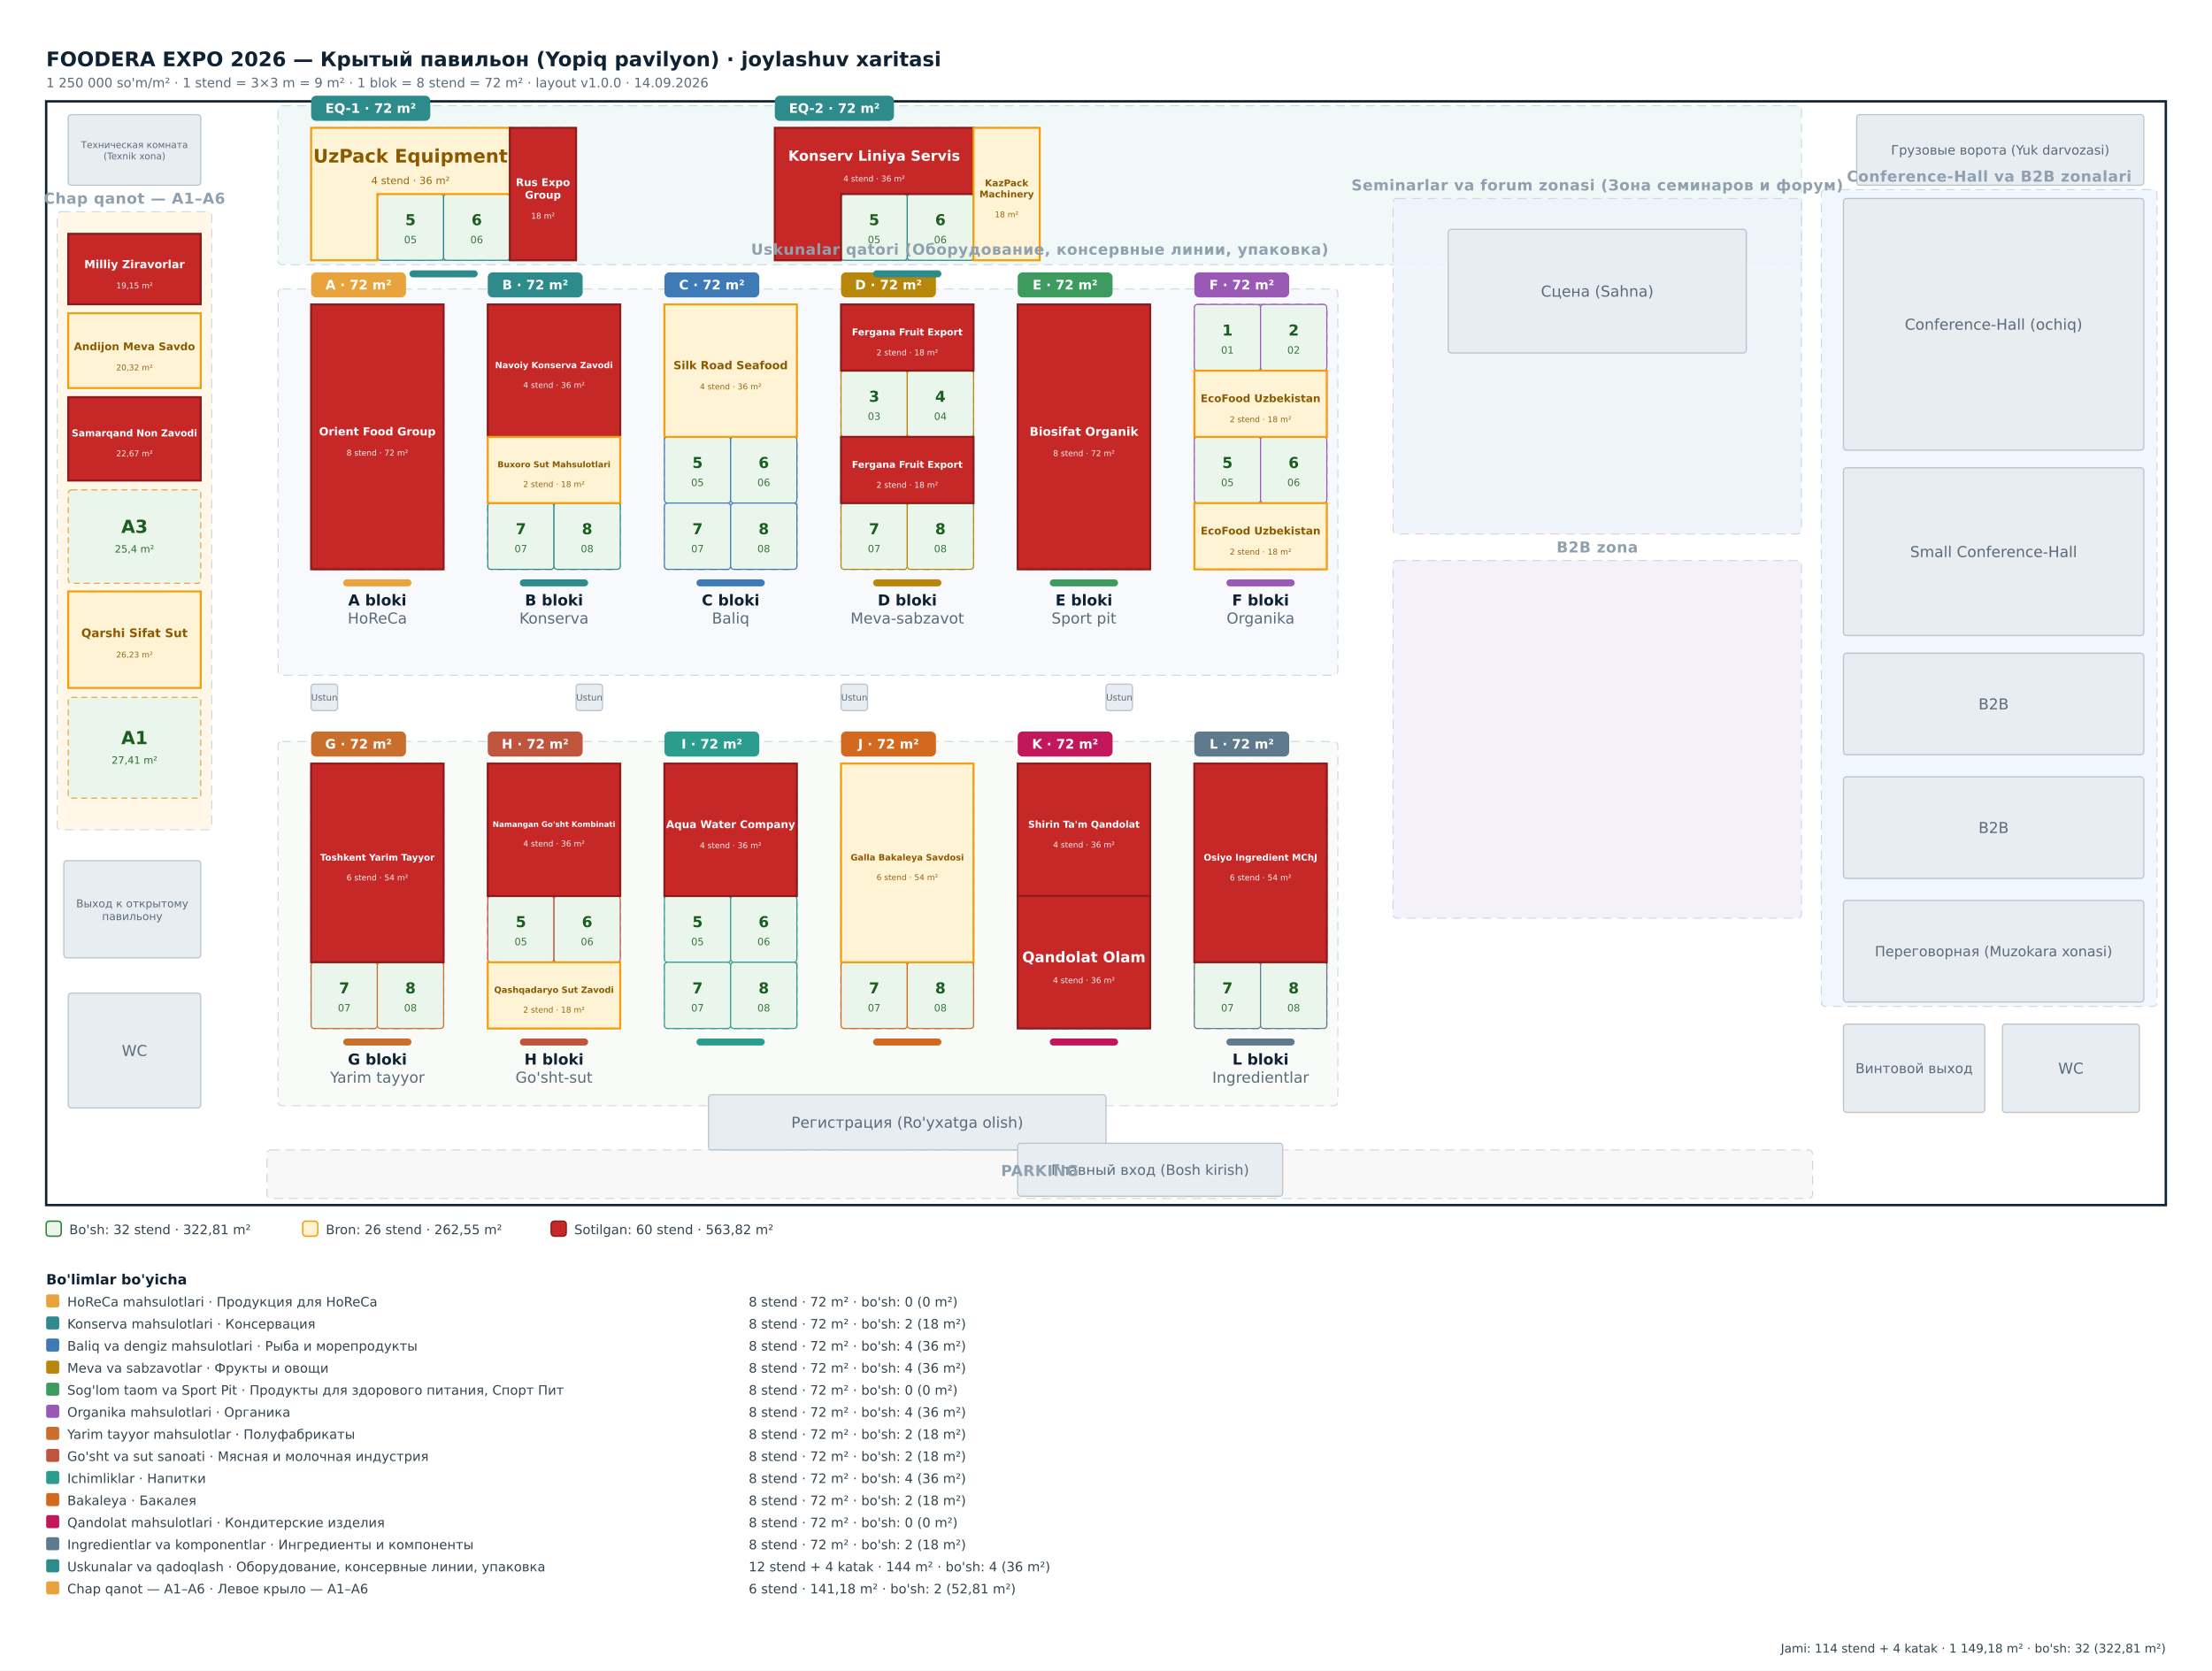
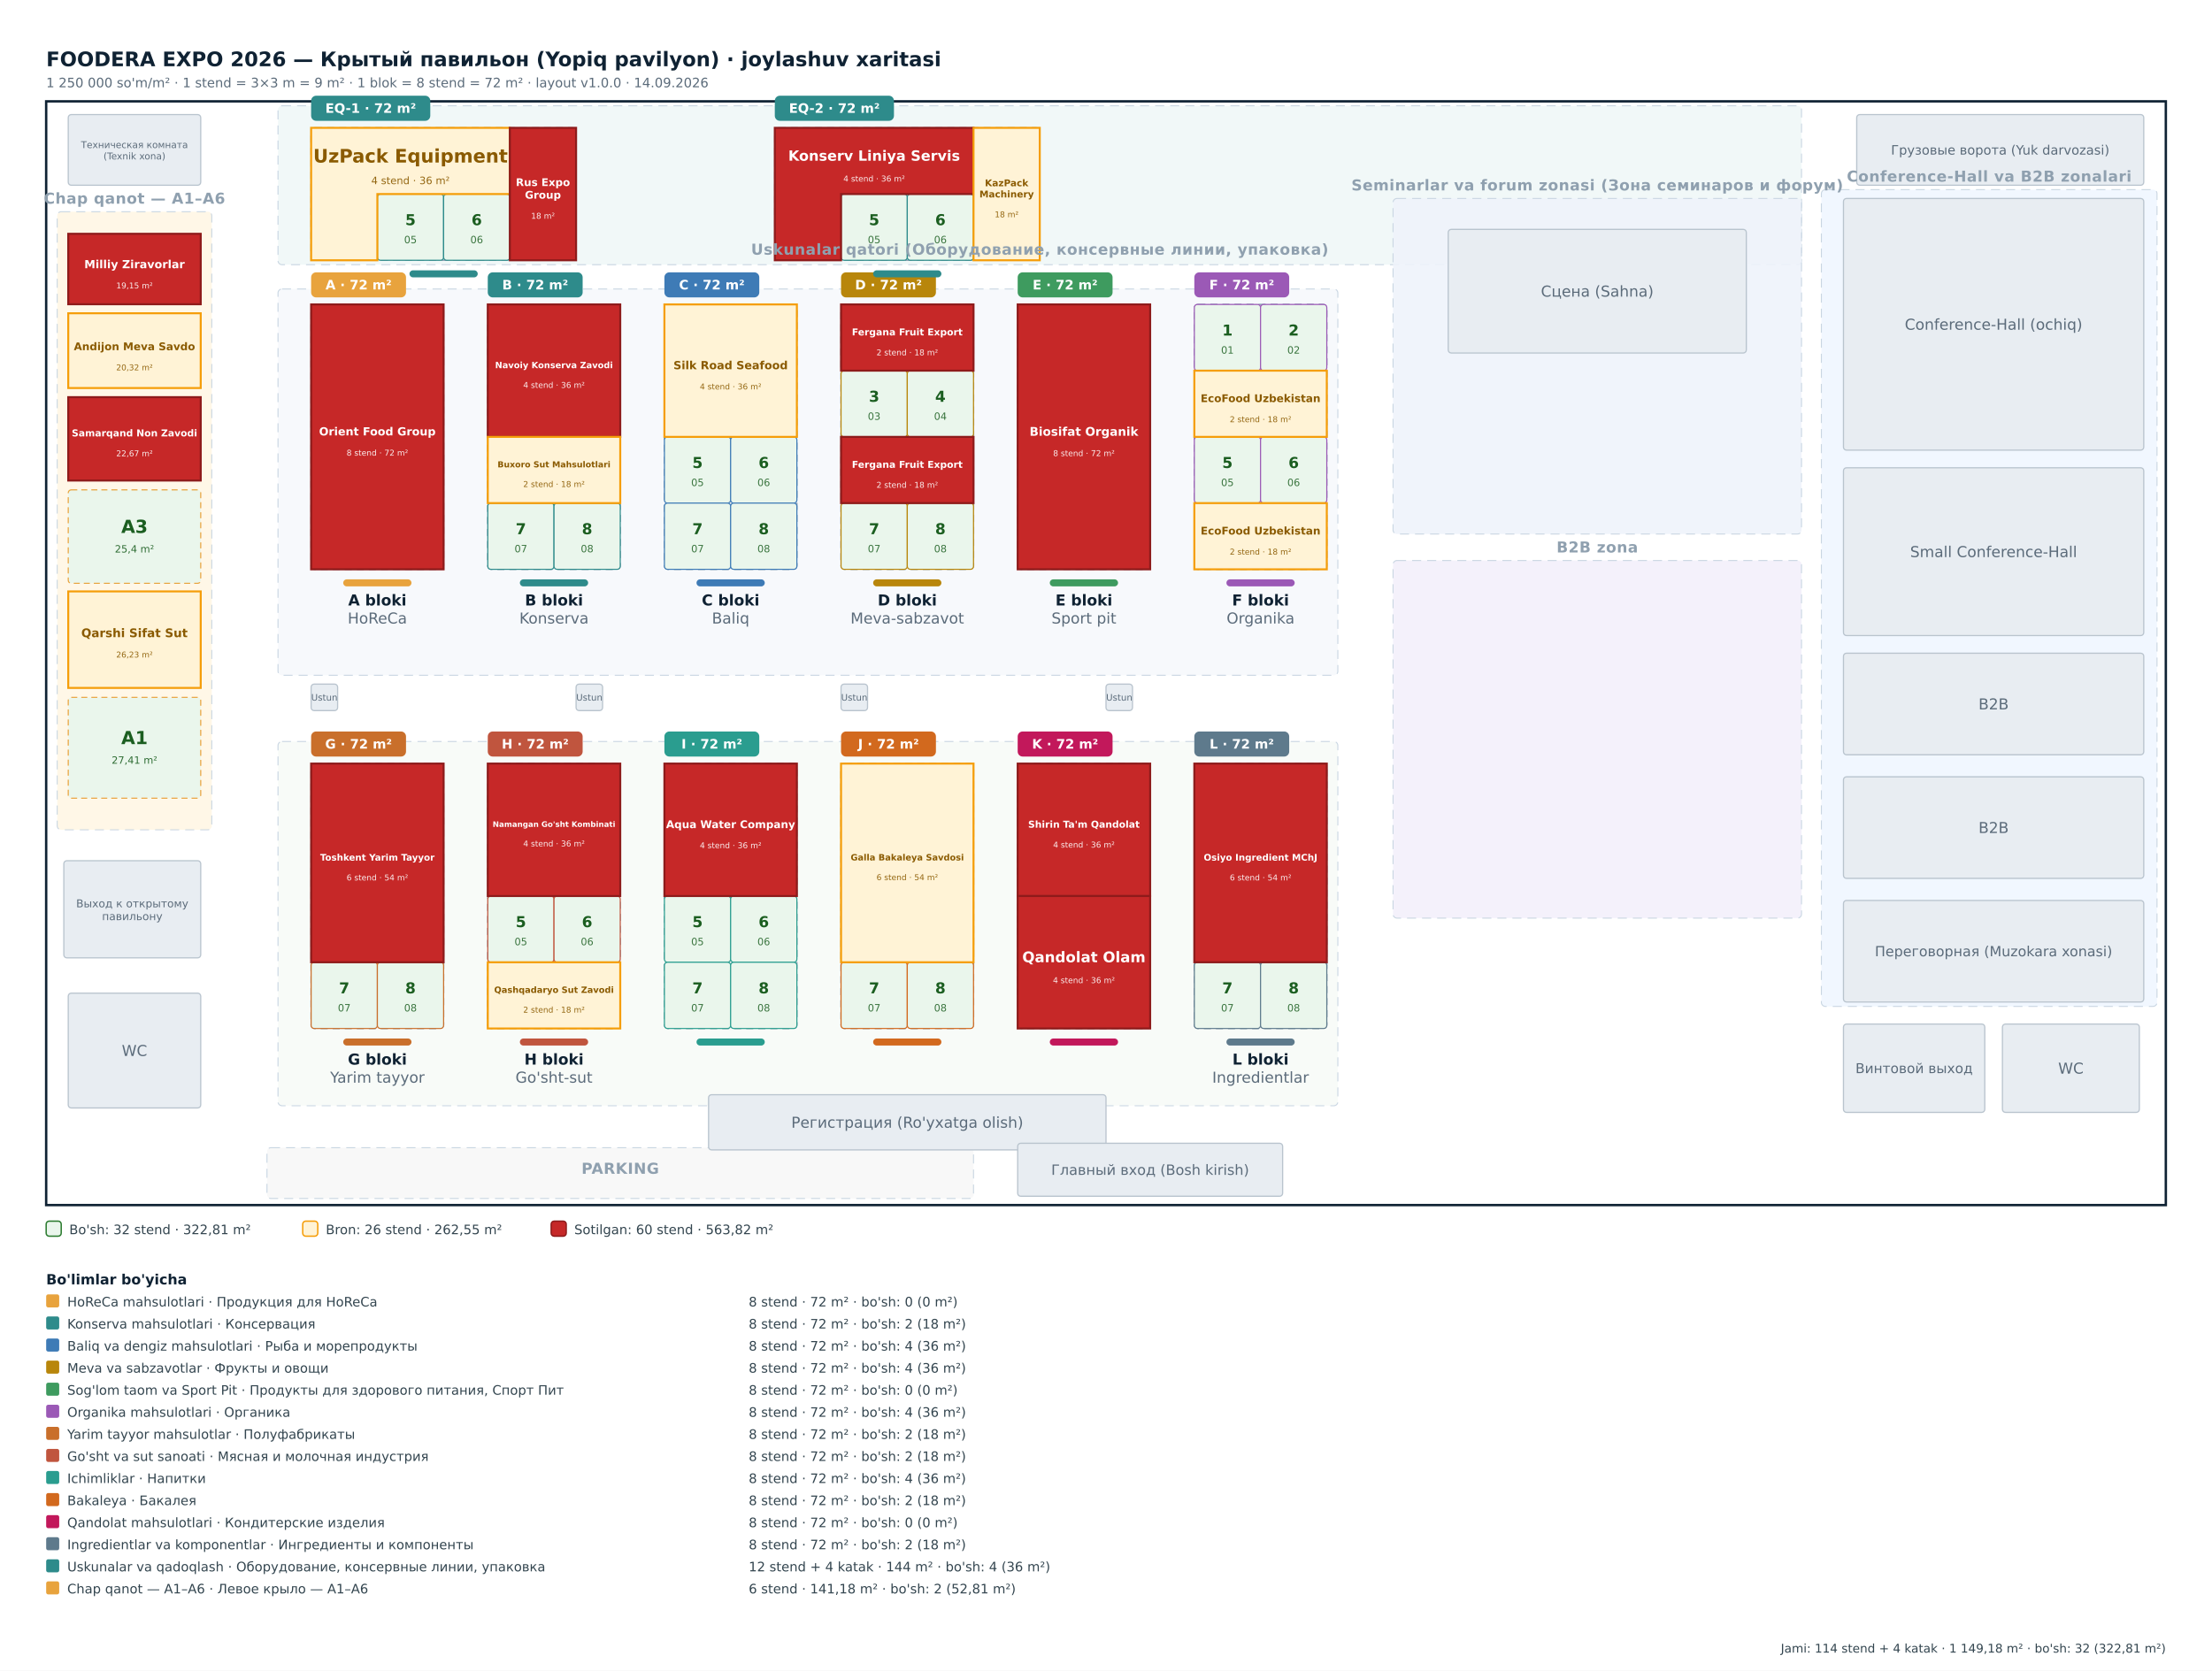
<svg xmlns="http://www.w3.org/2000/svg" width="2204" height="1665" viewBox="0 0 2204 1665" font-family="DejaVu Sans, Helvetica, Arial, sans-serif">
  <rect width="2204" height="1665" fill="#ffffff" />
  <text x="46" y="66" font-size="20" font-weight="bold" fill="#0f2233">FOODERA EXPO 2026 — Крытый павильон (Yopiq pavilyon) · joylashuv xaritasi</text>
  <text x="46" y="87" font-size="13" fill="#5b6b7a">1 250 000 so'm/m² · 1 stend = 3×3 m = 9 m² · 1 blok = 8 stend = 72 m² · layout v1.0.0 · 14.09.2026</text>
  <rect x="277.00" y="105.40" width="1518.00" height="158.40" rx="4" fill="#f0f7f7" fill-opacity="0.9" stroke="#c9d6e2" stroke-width="1" stroke-dasharray="9 6" />
  <rect x="277.00" y="288.00" width="1056.00" height="385.00" rx="4" fill="#f6f9fc" fill-opacity="0.9" stroke="#c9d6e2" stroke-width="1" stroke-dasharray="9 6" />
  <rect x="57.00" y="211.00" width="154.00" height="616.00" rx="4" fill="#fff6e5" fill-opacity="0.9" stroke="#c9d6e2" stroke-width="1" stroke-dasharray="9 6" />
  <rect x="277.00" y="739.00" width="1056.00" height="363.00" rx="4" fill="#f7fbf7" fill-opacity="0.9" stroke="#c9d6e2" stroke-width="1" stroke-dasharray="9 6" />
  <rect x="1388.00" y="197.80" width="407.00" height="334.40" rx="4" fill="#eef3fb" fill-opacity="0.9" stroke="#c9d6e2" stroke-width="1" stroke-dasharray="9 6" />
  <rect x="1388.00" y="558.60" width="407.00" height="356.40" rx="4" fill="#f3f0fb" fill-opacity="0.9" stroke="#c9d6e2" stroke-width="1" stroke-dasharray="9 6" />
  <rect x="1814.80" y="189.00" width="334.40" height="814.00" rx="4" fill="#f0f6ff" fill-opacity="0.9" stroke="#c9d6e2" stroke-width="1" stroke-dasharray="9 6" />
-   <rect x="266.00" y="1146.00" width="1540.00" height="48.40" rx="4" fill="#f7f7f7" fill-opacity="0.9" stroke="#c9d6e2" stroke-width="1" stroke-dasharray="9 6" />
+   <rect x="266.00" y="1143.80" width="704.00" height="50.60" rx="4" fill="#f7f7f7" fill-opacity="0.9" stroke="#c9d6e2" stroke-width="1" stroke-dasharray="9 6" />
  <polygon points="46.00,101.00 2158.00,101.00 2158.00,1201.00 46.00,1201.00" fill="none" stroke="#0f2233" stroke-width="2.4" />
  <rect x="68.00" y="114.20" width="132.00" height="70.40" rx="3" fill="#e8edf2" stroke="#b9c4ce" stroke-width="1.2" />
  <text x="134.00" y="147.56" font-size="9.31" fill="#5b6b7a" text-anchor="middle">Техническая комната</text>
  <text x="134.00" y="158.87" font-size="9.31" fill="#5b6b7a" text-anchor="middle">(Texnik xona)</text>
  <rect x="1850.00" y="114.20" width="286.00" height="70.40" rx="3" fill="#e8edf2" stroke="#b9c4ce" stroke-width="1.2" />
  <text x="1993.00" y="154.05" font-size="12.91" fill="#5b6b7a" text-anchor="middle">Грузовые ворота (Yuk darvozasi)</text>
  <rect x="1443.00" y="228.60" width="297.00" height="123.20" rx="3" fill="#e8edf2" stroke="#b9c4ce" stroke-width="1.2" />
  <text x="1591.50" y="295.60" font-size="15.00" fill="#5b6b7a" text-anchor="middle">Сцена (Sahna)</text>
  <rect x="1836.80" y="197.80" width="299.20" height="250.80" rx="3" fill="#e8edf2" stroke="#b9c4ce" stroke-width="1.2" />
  <text x="1986.40" y="328.60" font-size="15.00" fill="#5b6b7a" text-anchor="middle">Conference-Hall (ochiq)</text>
  <rect x="1836.80" y="466.20" width="299.20" height="167.20" rx="3" fill="#e8edf2" stroke="#b9c4ce" stroke-width="1.2" />
  <text x="1986.40" y="555.20" font-size="15.00" fill="#5b6b7a" text-anchor="middle">Small Conference-Hall</text>
  <rect x="1836.80" y="651.00" width="299.20" height="101.20" rx="3" fill="#e8edf2" stroke="#b9c4ce" stroke-width="1.2" />
  <text x="1986.40" y="707.00" font-size="15.00" fill="#5b6b7a" text-anchor="middle">B2B</text>
  <rect x="1836.80" y="774.20" width="299.20" height="101.20" rx="3" fill="#e8edf2" stroke="#b9c4ce" stroke-width="1.2" />
  <text x="1986.40" y="830.20" font-size="15.00" fill="#5b6b7a" text-anchor="middle">B2B</text>
  <rect x="1836.80" y="897.40" width="299.20" height="101.20" rx="3" fill="#e8edf2" stroke="#b9c4ce" stroke-width="1.2" />
  <text x="1986.40" y="953.03" font-size="13.98" fill="#5b6b7a" text-anchor="middle">Переговорная (Muzokara xonasi)</text>
  <rect x="1836.80" y="1020.60" width="140.80" height="88.00" rx="3" fill="#e8edf2" stroke="#b9c4ce" stroke-width="1.2" />
  <text x="1907.20" y="1069.48" font-size="13.55" fill="#5b6b7a" text-anchor="middle">Винтовой выход</text>
  <rect x="63.60" y="857.80" width="136.40" height="96.80" rx="3" fill="#e8edf2" stroke="#b9c4ce" stroke-width="1.2" />
  <text x="131.80" y="904.23" font-size="10.78" fill="#5b6b7a" text-anchor="middle">Выход к открытому</text>
  <text x="131.80" y="917.01" font-size="10.78" fill="#5b6b7a" text-anchor="middle">павильону</text>
  <rect x="706.00" y="1091.00" width="396.00" height="55.00" rx="3" fill="#e8edf2" stroke="#b9c4ce" stroke-width="1.2" />
  <text x="904.00" y="1123.90" font-size="15.00" fill="#5b6b7a" text-anchor="middle">Регистрация (Ro'yxatga olish)</text>
  <rect x="1014.00" y="1139.40" width="264.00" height="52.80" rx="3" fill="#e8edf2" stroke="#b9c4ce" stroke-width="1.2" />
  <text x="1146.00" y="1170.90" font-size="14.17" fill="#5b6b7a" text-anchor="middle">Главный вход (Bosh kirish)</text>
  <rect x="68.00" y="989.80" width="132.00" height="114.40" rx="3" fill="#e8edf2" stroke="#b9c4ce" stroke-width="1.2" />
  <text x="134.00" y="1052.40" font-size="15.00" fill="#5b6b7a" text-anchor="middle">WC</text>
  <rect x="1995.20" y="1020.60" width="136.40" height="88.00" rx="3" fill="#e8edf2" stroke="#b9c4ce" stroke-width="1.2" />
  <text x="2063.40" y="1070.00" font-size="15.00" fill="#5b6b7a" text-anchor="middle">WC</text>
  <rect x="310.00" y="681.80" width="26.40" height="26.40" rx="3" fill="#e8edf2" stroke="#b9c4ce" stroke-width="1.2" />
  <text x="323.20" y="698.24" font-size="9.00" fill="#5b6b7a" text-anchor="middle">Ustun</text>
  <rect x="574.00" y="681.80" width="26.40" height="26.40" rx="3" fill="#e8edf2" stroke="#b9c4ce" stroke-width="1.2" />
  <text x="587.20" y="698.24" font-size="9.00" fill="#5b6b7a" text-anchor="middle">Ustun</text>
  <rect x="838.00" y="681.80" width="26.40" height="26.40" rx="3" fill="#e8edf2" stroke="#b9c4ce" stroke-width="1.2" />
  <text x="851.20" y="698.24" font-size="9.00" fill="#5b6b7a" text-anchor="middle">Ustun</text>
  <rect x="1102.00" y="681.80" width="26.40" height="26.40" rx="3" fill="#e8edf2" stroke="#b9c4ce" stroke-width="1.2" />
  <text x="1115.20" y="698.24" font-size="9.00" fill="#5b6b7a" text-anchor="middle">Ustun</text>
  <rect x="310.00" y="303.40" width="132.00" height="264.00" fill="none" stroke="#90a4b5" stroke-width="1.4" stroke-dasharray="7 5" rx="4" />
  <rect x="310.00" y="271.40" width="94.54" height="25" rx="5" fill="#E8A33D" />
  <text x="357.27" y="288.45" font-size="13" font-weight="bold" fill="#ffffff" text-anchor="middle">A · 72 m²</text>
  <rect x="342.00" y="577.40" width="68" height="7" rx="3.5" fill="#E8A33D" />
  <text x="376.00" y="603.40" font-size="15.00" font-weight="bold" fill="#0f2233" text-anchor="middle">A bloki</text>
  <text x="376.00" y="621.40" font-size="15.00" fill="#5b6b7a" text-anchor="middle">HoReCa</text>
  <rect x="486.00" y="303.40" width="132.00" height="264.00" fill="none" stroke="#90a4b5" stroke-width="1.4" stroke-dasharray="7 5" rx="4" />
  <rect x="486.00" y="271.40" width="94.54" height="25" rx="5" fill="#2E8B8B" />
  <text x="533.27" y="288.45" font-size="13" font-weight="bold" fill="#ffffff" text-anchor="middle">B · 72 m²</text>
  <rect x="486.00" y="501.40" width="66.00" height="66.00" rx="3" fill="#eaf6ec" stroke="#2E8B8B" stroke-width="1.1" />
  <text x="519.00" y="532.40" font-size="15.00" font-weight="bold" fill="#1b5e20" text-anchor="middle">7</text>
  <text x="519.00" y="550.40" font-size="10" fill="#1b5e20" text-anchor="middle" opacity="0.85">07</text>
  <rect x="552.00" y="501.40" width="66.00" height="66.00" rx="3" fill="#eaf6ec" stroke="#2E8B8B" stroke-width="1.1" />
  <text x="585.00" y="532.40" font-size="15.00" font-weight="bold" fill="#1b5e20" text-anchor="middle">8</text>
  <text x="585.00" y="550.40" font-size="10" fill="#1b5e20" text-anchor="middle" opacity="0.85">08</text>
  <rect x="518.00" y="577.40" width="68" height="7" rx="3.5" fill="#2E8B8B" />
  <text x="552.00" y="603.40" font-size="15.00" font-weight="bold" fill="#0f2233" text-anchor="middle">B bloki</text>
  <text x="552.00" y="621.40" font-size="15.00" fill="#5b6b7a" text-anchor="middle">Konserva</text>
  <rect x="662.00" y="303.40" width="132.00" height="264.00" fill="none" stroke="#90a4b5" stroke-width="1.4" stroke-dasharray="7 5" rx="4" />
  <rect x="662.00" y="271.40" width="94.54" height="25" rx="5" fill="#3E7BB6" />
  <text x="709.27" y="288.45" font-size="13" font-weight="bold" fill="#ffffff" text-anchor="middle">C · 72 m²</text>
  <rect x="662.00" y="435.40" width="66.00" height="66.00" rx="3" fill="#eaf6ec" stroke="#3E7BB6" stroke-width="1.1" />
  <text x="695.00" y="466.40" font-size="15.00" font-weight="bold" fill="#1b5e20" text-anchor="middle">5</text>
  <text x="695.00" y="484.40" font-size="10" fill="#1b5e20" text-anchor="middle" opacity="0.85">05</text>
  <rect x="728.00" y="435.40" width="66.00" height="66.00" rx="3" fill="#eaf6ec" stroke="#3E7BB6" stroke-width="1.1" />
  <text x="761.00" y="466.40" font-size="15.00" font-weight="bold" fill="#1b5e20" text-anchor="middle">6</text>
  <text x="761.00" y="484.40" font-size="10" fill="#1b5e20" text-anchor="middle" opacity="0.85">06</text>
  <rect x="662.00" y="501.40" width="66.00" height="66.00" rx="3" fill="#eaf6ec" stroke="#3E7BB6" stroke-width="1.1" />
  <text x="695.00" y="532.40" font-size="15.00" font-weight="bold" fill="#1b5e20" text-anchor="middle">7</text>
  <text x="695.00" y="550.40" font-size="10" fill="#1b5e20" text-anchor="middle" opacity="0.85">07</text>
  <rect x="728.00" y="501.40" width="66.00" height="66.00" rx="3" fill="#eaf6ec" stroke="#3E7BB6" stroke-width="1.1" />
  <text x="761.00" y="532.40" font-size="15.00" font-weight="bold" fill="#1b5e20" text-anchor="middle">8</text>
  <text x="761.00" y="550.40" font-size="10" fill="#1b5e20" text-anchor="middle" opacity="0.85">08</text>
  <rect x="694.00" y="577.40" width="68" height="7" rx="3.5" fill="#3E7BB6" />
  <text x="728.00" y="603.40" font-size="15.00" font-weight="bold" fill="#0f2233" text-anchor="middle">C bloki</text>
  <text x="728.00" y="621.40" font-size="15.00" fill="#5b6b7a" text-anchor="middle">Baliq</text>
  <rect x="838.00" y="303.40" width="132.00" height="264.00" fill="none" stroke="#90a4b5" stroke-width="1.4" stroke-dasharray="7 5" rx="4" />
  <rect x="838.00" y="271.40" width="94.54" height="25" rx="5" fill="#B8860B" />
  <text x="885.27" y="288.45" font-size="13" font-weight="bold" fill="#ffffff" text-anchor="middle">D · 72 m²</text>
  <rect x="838.00" y="369.40" width="66.00" height="66.00" rx="3" fill="#eaf6ec" stroke="#B8860B" stroke-width="1.1" />
  <text x="871.00" y="400.40" font-size="15.00" font-weight="bold" fill="#1b5e20" text-anchor="middle">3</text>
  <text x="871.00" y="418.40" font-size="10" fill="#1b5e20" text-anchor="middle" opacity="0.85">03</text>
  <rect x="904.00" y="369.40" width="66.00" height="66.00" rx="3" fill="#eaf6ec" stroke="#B8860B" stroke-width="1.1" />
  <text x="937.00" y="400.40" font-size="15.00" font-weight="bold" fill="#1b5e20" text-anchor="middle">4</text>
  <text x="937.00" y="418.40" font-size="10" fill="#1b5e20" text-anchor="middle" opacity="0.85">04</text>
  <rect x="838.00" y="501.40" width="66.00" height="66.00" rx="3" fill="#eaf6ec" stroke="#B8860B" stroke-width="1.1" />
  <text x="871.00" y="532.40" font-size="15.00" font-weight="bold" fill="#1b5e20" text-anchor="middle">7</text>
  <text x="871.00" y="550.40" font-size="10" fill="#1b5e20" text-anchor="middle" opacity="0.85">07</text>
  <rect x="904.00" y="501.40" width="66.00" height="66.00" rx="3" fill="#eaf6ec" stroke="#B8860B" stroke-width="1.1" />
  <text x="937.00" y="532.40" font-size="15.00" font-weight="bold" fill="#1b5e20" text-anchor="middle">8</text>
  <text x="937.00" y="550.40" font-size="10" fill="#1b5e20" text-anchor="middle" opacity="0.85">08</text>
  <rect x="870.00" y="577.40" width="68" height="7" rx="3.5" fill="#B8860B" />
  <text x="904.00" y="603.40" font-size="15.00" font-weight="bold" fill="#0f2233" text-anchor="middle">D bloki</text>
  <text x="904.00" y="621.40" font-size="15.00" fill="#5b6b7a" text-anchor="middle">Meva-sabzavot</text>
  <rect x="1014.00" y="303.40" width="132.00" height="264.00" fill="none" stroke="#90a4b5" stroke-width="1.4" stroke-dasharray="7 5" rx="4" />
  <rect x="1014.00" y="271.40" width="94.54" height="25" rx="5" fill="#3E9B5F" />
  <text x="1061.27" y="288.45" font-size="13" font-weight="bold" fill="#ffffff" text-anchor="middle">E · 72 m²</text>
  <rect x="1046.00" y="577.40" width="68" height="7" rx="3.5" fill="#3E9B5F" />
  <text x="1080.00" y="603.40" font-size="15.00" font-weight="bold" fill="#0f2233" text-anchor="middle">E bloki</text>
  <text x="1080.00" y="621.40" font-size="15.00" fill="#5b6b7a" text-anchor="middle">Sport pit</text>
  <rect x="1190.00" y="303.40" width="132.00" height="264.00" fill="none" stroke="#90a4b5" stroke-width="1.4" stroke-dasharray="7 5" rx="4" />
  <rect x="1190.00" y="271.40" width="94.54" height="25" rx="5" fill="#9B59B6" />
  <text x="1237.27" y="288.45" font-size="13" font-weight="bold" fill="#ffffff" text-anchor="middle">F · 72 m²</text>
  <rect x="1190.00" y="303.40" width="66.00" height="66.00" rx="3" fill="#eaf6ec" stroke="#9B59B6" stroke-width="1.1" />
  <text x="1223.00" y="334.40" font-size="15.00" font-weight="bold" fill="#1b5e20" text-anchor="middle">1</text>
  <text x="1223.00" y="352.40" font-size="10" fill="#1b5e20" text-anchor="middle" opacity="0.85">01</text>
  <rect x="1256.00" y="303.40" width="66.00" height="66.00" rx="3" fill="#eaf6ec" stroke="#9B59B6" stroke-width="1.1" />
  <text x="1289.00" y="334.40" font-size="15.00" font-weight="bold" fill="#1b5e20" text-anchor="middle">2</text>
  <text x="1289.00" y="352.40" font-size="10" fill="#1b5e20" text-anchor="middle" opacity="0.85">02</text>
  <rect x="1190.00" y="435.40" width="66.00" height="66.00" rx="3" fill="#eaf6ec" stroke="#9B59B6" stroke-width="1.1" />
  <text x="1223.00" y="466.40" font-size="15.00" font-weight="bold" fill="#1b5e20" text-anchor="middle">5</text>
  <text x="1223.00" y="484.40" font-size="10" fill="#1b5e20" text-anchor="middle" opacity="0.85">05</text>
  <rect x="1256.00" y="435.40" width="66.00" height="66.00" rx="3" fill="#eaf6ec" stroke="#9B59B6" stroke-width="1.1" />
  <text x="1289.00" y="466.40" font-size="15.00" font-weight="bold" fill="#1b5e20" text-anchor="middle">6</text>
  <text x="1289.00" y="484.40" font-size="10" fill="#1b5e20" text-anchor="middle" opacity="0.85">06</text>
  <rect x="1222.00" y="577.40" width="68" height="7" rx="3.5" fill="#9B59B6" />
  <text x="1256.00" y="603.40" font-size="15.00" font-weight="bold" fill="#0f2233" text-anchor="middle">F bloki</text>
  <text x="1256.00" y="621.40" font-size="15.00" fill="#5b6b7a" text-anchor="middle">Organika</text>
  <rect x="310.00" y="761.00" width="132.00" height="264.00" fill="none" stroke="#90a4b5" stroke-width="1.4" stroke-dasharray="7 5" rx="4" />
  <rect x="310.00" y="729.00" width="94.54" height="25" rx="5" fill="#C96F2B" />
  <text x="357.27" y="746.05" font-size="13" font-weight="bold" fill="#ffffff" text-anchor="middle">G · 72 m²</text>
  <rect x="310.00" y="959.00" width="66.00" height="66.00" rx="3" fill="#eaf6ec" stroke="#C96F2B" stroke-width="1.1" />
  <text x="343.00" y="990.00" font-size="15.00" font-weight="bold" fill="#1b5e20" text-anchor="middle">7</text>
  <text x="343.00" y="1008.00" font-size="10" fill="#1b5e20" text-anchor="middle" opacity="0.85">07</text>
  <rect x="376.00" y="959.00" width="66.00" height="66.00" rx="3" fill="#eaf6ec" stroke="#C96F2B" stroke-width="1.1" />
  <text x="409.00" y="990.00" font-size="15.00" font-weight="bold" fill="#1b5e20" text-anchor="middle">8</text>
  <text x="409.00" y="1008.00" font-size="10" fill="#1b5e20" text-anchor="middle" opacity="0.85">08</text>
  <rect x="342.00" y="1035.00" width="68" height="7" rx="3.5" fill="#C96F2B" />
  <text x="376.00" y="1061.00" font-size="15.00" font-weight="bold" fill="#0f2233" text-anchor="middle">G bloki</text>
  <text x="376.00" y="1079.00" font-size="15.00" fill="#5b6b7a" text-anchor="middle">Yarim tayyor</text>
  <rect x="486.00" y="761.00" width="132.00" height="264.00" fill="none" stroke="#90a4b5" stroke-width="1.4" stroke-dasharray="7 5" rx="4" />
  <rect x="486.00" y="729.00" width="94.54" height="25" rx="5" fill="#C0553E" />
  <text x="533.27" y="746.05" font-size="13" font-weight="bold" fill="#ffffff" text-anchor="middle">H · 72 m²</text>
  <rect x="486.00" y="893.00" width="66.00" height="66.00" rx="3" fill="#eaf6ec" stroke="#C0553E" stroke-width="1.1" />
  <text x="519.00" y="924.00" font-size="15.00" font-weight="bold" fill="#1b5e20" text-anchor="middle">5</text>
  <text x="519.00" y="942.00" font-size="10" fill="#1b5e20" text-anchor="middle" opacity="0.85">05</text>
  <rect x="552.00" y="893.00" width="66.00" height="66.00" rx="3" fill="#eaf6ec" stroke="#C0553E" stroke-width="1.1" />
  <text x="585.00" y="924.00" font-size="15.00" font-weight="bold" fill="#1b5e20" text-anchor="middle">6</text>
  <text x="585.00" y="942.00" font-size="10" fill="#1b5e20" text-anchor="middle" opacity="0.85">06</text>
  <rect x="518.00" y="1035.00" width="68" height="7" rx="3.5" fill="#C0553E" />
  <text x="552.00" y="1061.00" font-size="15.00" font-weight="bold" fill="#0f2233" text-anchor="middle">H bloki</text>
  <text x="552.00" y="1079.00" font-size="15.00" fill="#5b6b7a" text-anchor="middle">Go'sht-sut</text>
  <rect x="662.00" y="761.00" width="132.00" height="264.00" fill="none" stroke="#90a4b5" stroke-width="1.4" stroke-dasharray="7 5" rx="4" />
  <rect x="662.00" y="729.00" width="94.54" height="25" rx="5" fill="#2A9D8F" />
  <text x="709.27" y="746.05" font-size="13" font-weight="bold" fill="#ffffff" text-anchor="middle">I · 72 m²</text>
  <rect x="662.00" y="893.00" width="66.00" height="66.00" rx="3" fill="#eaf6ec" stroke="#2A9D8F" stroke-width="1.1" />
  <text x="695.00" y="924.00" font-size="15.00" font-weight="bold" fill="#1b5e20" text-anchor="middle">5</text>
  <text x="695.00" y="942.00" font-size="10" fill="#1b5e20" text-anchor="middle" opacity="0.85">05</text>
  <rect x="728.00" y="893.00" width="66.00" height="66.00" rx="3" fill="#eaf6ec" stroke="#2A9D8F" stroke-width="1.1" />
  <text x="761.00" y="924.00" font-size="15.00" font-weight="bold" fill="#1b5e20" text-anchor="middle">6</text>
  <text x="761.00" y="942.00" font-size="10" fill="#1b5e20" text-anchor="middle" opacity="0.85">06</text>
  <rect x="662.00" y="959.00" width="66.00" height="66.00" rx="3" fill="#eaf6ec" stroke="#2A9D8F" stroke-width="1.1" />
  <text x="695.00" y="990.00" font-size="15.00" font-weight="bold" fill="#1b5e20" text-anchor="middle">7</text>
  <text x="695.00" y="1008.00" font-size="10" fill="#1b5e20" text-anchor="middle" opacity="0.85">07</text>
  <rect x="728.00" y="959.00" width="66.00" height="66.00" rx="3" fill="#eaf6ec" stroke="#2A9D8F" stroke-width="1.1" />
  <text x="761.00" y="990.00" font-size="15.00" font-weight="bold" fill="#1b5e20" text-anchor="middle">8</text>
  <text x="761.00" y="1008.00" font-size="10" fill="#1b5e20" text-anchor="middle" opacity="0.85">08</text>
  <rect x="694.00" y="1035.00" width="68" height="7" rx="3.5" fill="#2A9D8F" />
  <rect x="838.00" y="761.00" width="132.00" height="264.00" fill="none" stroke="#90a4b5" stroke-width="1.4" stroke-dasharray="7 5" rx="4" />
  <rect x="838.00" y="729.00" width="94.54" height="25" rx="5" fill="#D2691E" />
  <text x="885.27" y="746.05" font-size="13" font-weight="bold" fill="#ffffff" text-anchor="middle">J · 72 m²</text>
  <rect x="838.00" y="959.00" width="66.00" height="66.00" rx="3" fill="#eaf6ec" stroke="#D2691E" stroke-width="1.1" />
  <text x="871.00" y="990.00" font-size="15.00" font-weight="bold" fill="#1b5e20" text-anchor="middle">7</text>
  <text x="871.00" y="1008.00" font-size="10" fill="#1b5e20" text-anchor="middle" opacity="0.85">07</text>
  <rect x="904.00" y="959.00" width="66.00" height="66.00" rx="3" fill="#eaf6ec" stroke="#D2691E" stroke-width="1.1" />
  <text x="937.00" y="990.00" font-size="15.00" font-weight="bold" fill="#1b5e20" text-anchor="middle">8</text>
  <text x="937.00" y="1008.00" font-size="10" fill="#1b5e20" text-anchor="middle" opacity="0.85">08</text>
  <rect x="870.00" y="1035.00" width="68" height="7" rx="3.5" fill="#D2691E" />
  <rect x="1014.00" y="761.00" width="132.00" height="264.00" fill="none" stroke="#90a4b5" stroke-width="1.4" stroke-dasharray="7 5" rx="4" />
  <rect x="1014.00" y="729.00" width="94.54" height="25" rx="5" fill="#C2185B" />
  <text x="1061.27" y="746.05" font-size="13" font-weight="bold" fill="#ffffff" text-anchor="middle">K · 72 m²</text>
  <rect x="1046.00" y="1035.00" width="68" height="7" rx="3.5" fill="#C2185B" />
  <rect x="1190.00" y="761.00" width="132.00" height="264.00" fill="none" stroke="#90a4b5" stroke-width="1.4" stroke-dasharray="7 5" rx="4" />
  <rect x="1190.00" y="729.00" width="94.54" height="25" rx="5" fill="#5E7A8C" />
  <text x="1237.27" y="746.05" font-size="13" font-weight="bold" fill="#ffffff" text-anchor="middle">L · 72 m²</text>
  <rect x="1190.00" y="959.00" width="66.00" height="66.00" rx="3" fill="#eaf6ec" stroke="#5E7A8C" stroke-width="1.1" />
  <text x="1223.00" y="990.00" font-size="15.00" font-weight="bold" fill="#1b5e20" text-anchor="middle">7</text>
  <text x="1223.00" y="1008.00" font-size="10" fill="#1b5e20" text-anchor="middle" opacity="0.85">07</text>
  <rect x="1256.00" y="959.00" width="66.00" height="66.00" rx="3" fill="#eaf6ec" stroke="#5E7A8C" stroke-width="1.1" />
  <text x="1289.00" y="990.00" font-size="15.00" font-weight="bold" fill="#1b5e20" text-anchor="middle">8</text>
  <text x="1289.00" y="1008.00" font-size="10" fill="#1b5e20" text-anchor="middle" opacity="0.85">08</text>
  <rect x="1222.00" y="1035.00" width="68" height="7" rx="3.5" fill="#5E7A8C" />
  <text x="1256.00" y="1061.00" font-size="15.00" font-weight="bold" fill="#0f2233" text-anchor="middle">L bloki</text>
  <text x="1256.00" y="1079.00" font-size="15.00" fill="#5b6b7a" text-anchor="middle">Ingredientlar</text>
  <rect x="310.00" y="127.40" width="264.00" height="132.00" fill="none" stroke="#90a4b5" stroke-width="1.4" stroke-dasharray="7 5" rx="4" />
  <rect x="310.00" y="95.40" width="118.72" height="25" rx="5" fill="#2E8B8B" />
  <text x="369.36" y="112.45" font-size="13" font-weight="bold" fill="#ffffff" text-anchor="middle">EQ-1 · 72 m²</text>
  <rect x="376.00" y="193.40" width="66.00" height="66.00" rx="3" fill="#eaf6ec" stroke="#2E8B8B" stroke-width="1.1" />
  <text x="409.00" y="224.40" font-size="15.00" font-weight="bold" fill="#1b5e20" text-anchor="middle">5</text>
  <text x="409.00" y="242.40" font-size="10" fill="#1b5e20" text-anchor="middle" opacity="0.85">05</text>
  <rect x="442.00" y="193.40" width="66.00" height="66.00" rx="3" fill="#eaf6ec" stroke="#2E8B8B" stroke-width="1.1" />
  <text x="475.00" y="224.40" font-size="15.00" font-weight="bold" fill="#1b5e20" text-anchor="middle">6</text>
  <text x="475.00" y="242.40" font-size="10" fill="#1b5e20" text-anchor="middle" opacity="0.85">06</text>
  <rect x="408.00" y="269.40" width="68" height="7" rx="3.5" fill="#2E8B8B" />
  <rect x="772.00" y="127.40" width="264.00" height="132.00" fill="none" stroke="#90a4b5" stroke-width="1.4" stroke-dasharray="7 5" rx="4" />
  <rect x="772.00" y="95.40" width="118.72" height="25" rx="5" fill="#2E8B8B" />
  <text x="831.36" y="112.45" font-size="13" font-weight="bold" fill="#ffffff" text-anchor="middle">EQ-2 · 72 m²</text>
  <rect x="838.00" y="193.40" width="66.00" height="66.00" rx="3" fill="#eaf6ec" stroke="#2E8B8B" stroke-width="1.1" />
  <text x="871.00" y="224.40" font-size="15.00" font-weight="bold" fill="#1b5e20" text-anchor="middle">5</text>
  <text x="871.00" y="242.40" font-size="10" fill="#1b5e20" text-anchor="middle" opacity="0.85">05</text>
  <rect x="904.00" y="193.40" width="66.00" height="66.00" rx="3" fill="#eaf6ec" stroke="#2E8B8B" stroke-width="1.1" />
  <text x="937.00" y="224.40" font-size="15.00" font-weight="bold" fill="#1b5e20" text-anchor="middle">6</text>
  <text x="937.00" y="242.40" font-size="10" fill="#1b5e20" text-anchor="middle" opacity="0.85">06</text>
  <rect x="870.00" y="269.40" width="68" height="7" rx="3.5" fill="#2E8B8B" />
  <rect x="68.00" y="488.20" width="132.00" height="93.13" rx="3" fill="#eaf6ec" stroke="#E8A33D" stroke-width="1.1" stroke-dasharray="6 4" />
  <text x="134.00" y="531.13" font-size="18.00" font-weight="bold" fill="#1b5e20" text-anchor="middle">A3</text>
  <text x="134.00" y="550.63" font-size="10.00" fill="#1b5e20" text-anchor="middle" opacity="0.9">25,4 m²</text>
  <rect x="68.00" y="695.00" width="132.00" height="100.50" rx="3" fill="#eaf6ec" stroke="#E8A33D" stroke-width="1.1" stroke-dasharray="6 4" />
  <text x="134.00" y="741.62" font-size="18.00" font-weight="bold" fill="#1b5e20" text-anchor="middle">A1</text>
  <text x="134.00" y="761.12" font-size="10.00" fill="#1b5e20" text-anchor="middle" opacity="0.9">27,41 m²</text>
  <path d="M310 127.4L376 127.4L442 127.4L508 127.4L508 193.4L442 193.4L376 193.4L376 259.4L310 259.4L310 193.4Z" fill="#fff3d6" stroke="#f59e0b" stroke-width="2" />
  <text x="409.00" y="161.96" font-size="18.53" font-weight="bold" fill="#8a5a00" text-anchor="middle">UzPack Equipment</text>
  <text x="409.00" y="183.52" font-size="10.19" fill="#8a5a00" text-anchor="middle" opacity="0.92">4 stend · 36 m²</text>
  <path d="M508 127.4L574 127.4L574 193.4L574 259.4L508 259.4L508 193.4Z" fill="#c62828" stroke="#8e1b1b" stroke-width="2" />
  <text x="541.00" y="185.39" font-size="10.48" font-weight="bold" fill="#ffffff" text-anchor="middle">Rus Expo</text>
  <text x="541.00" y="197.96" font-size="10.48" font-weight="bold" fill="#ffffff" text-anchor="middle">Group</text>
  <text x="541.00" y="217.98" font-size="8.00" fill="#ffffff" text-anchor="middle" opacity="0.92">18 m²</text>
  <path d="M772 127.4L838 127.4L904 127.4L970 127.4L970 193.4L904 193.4L838 193.4L838 259.4L772 259.4L772 193.4Z" fill="#c62828" stroke="#8e1b1b" stroke-width="2" />
  <text x="871.00" y="160.17" font-size="14.13" font-weight="bold" fill="#ffffff" text-anchor="middle">Konserv Liniya Servis</text>
  <text x="871.00" y="180.88" font-size="8.00" fill="#ffffff" text-anchor="middle" opacity="0.92">4 stend · 36 m²</text>
  <path d="M970 127.4L1036 127.4L1036 193.4L1036 259.4L970 259.4L970 193.4Z" fill="#fff3d6" stroke="#f59e0b" stroke-width="2" />
  <text x="1003.00" y="185.62" font-size="9.28" font-weight="bold" fill="#8a5a00" text-anchor="middle">KazPack</text>
  <text x="1003.00" y="196.75" font-size="9.28" font-weight="bold" fill="#8a5a00" text-anchor="middle">Machinery</text>
  <text x="1003.00" y="216.54" font-size="8.00" fill="#8a5a00" text-anchor="middle" opacity="0.92">18 m²</text>
  <path d="M68 233L200 233L200 303.224L68 303.224Z" fill="#c62828" stroke="#8e1b1b" stroke-width="2" />
  <text x="134.00" y="267.32" font-size="11.19" font-weight="bold" fill="#ffffff" text-anchor="middle">Milliy Ziravorlar</text>
  <text x="134.00" y="287.46" font-size="8.00" fill="#ffffff" text-anchor="middle" opacity="0.92">19,15 m²</text>
  <path d="M310 303.4L376 303.4L442 303.4L442 369.4L442 435.4L442 501.4L442 567.4L376 567.4L310 567.4L310 501.4L310 435.4L310 369.4Z" fill="#c62828" stroke="#8e1b1b" stroke-width="2" />
  <text x="376.00" y="433.95" font-size="11.16" font-weight="bold" fill="#ffffff" text-anchor="middle">Orient Food Group</text>
  <text x="376.00" y="454.10" font-size="8.00" fill="#ffffff" text-anchor="middle" opacity="0.92">8 stend · 72 m²</text>
  <path d="M486 303.4L552 303.4L618 303.4L618 369.4L618 435.4L552 435.4L486 435.4L486 369.4Z" fill="#c62828" stroke="#8e1b1b" stroke-width="2" />
  <text x="552.00" y="366.93" font-size="8.64" font-weight="bold" fill="#ffffff" text-anchor="middle">Navoiy Konserva Zavodi</text>
  <text x="552.00" y="386.58" font-size="8.00" fill="#ffffff" text-anchor="middle" opacity="0.92">4 stend · 36 m²</text>
  <path d="M662 303.4L728 303.4L794 303.4L794 369.4L794 435.4L728 435.4L662 435.4L662 369.4Z" fill="#fff3d6" stroke="#f59e0b" stroke-width="2" />
  <text x="728.00" y="367.95" font-size="11.16" font-weight="bold" fill="#8a5a00" text-anchor="middle">Silk Road Seafood</text>
  <text x="728.00" y="388.10" font-size="8.00" fill="#8a5a00" text-anchor="middle" opacity="0.92">4 stend · 36 m²</text>
  <path d="M838 303.4L904 303.4L970 303.4L970 369.4L904 369.4L838 369.4Z" fill="#c62828" stroke="#8e1b1b" stroke-width="2" />
  <text x="904.00" y="334.27" font-size="9.49" font-weight="bold" fill="#ffffff" text-anchor="middle">Fergana Fruit Export</text>
  <text x="904.00" y="354.10" font-size="8.00" fill="#ffffff" text-anchor="middle" opacity="0.92">2 stend · 18 m²</text>
  <path d="M1014 303.4L1080 303.4L1146 303.4L1146 369.4L1146 435.4L1146 501.4L1146 567.4L1080 567.4L1014 567.4L1014 501.4L1014 435.4L1014 369.4Z" fill="#c62828" stroke="#8e1b1b" stroke-width="2" />
  <text x="1080.00" y="434.25" font-size="11.88" font-weight="bold" fill="#ffffff" text-anchor="middle">Biosifat Organik</text>
  <text x="1080.00" y="454.53" font-size="8.00" fill="#ffffff" text-anchor="middle" opacity="0.92">8 stend · 72 m²</text>
  <path d="M68 312.2L200 312.2L200 386.714L68 386.714Z" fill="#fff3d6" stroke="#f59e0b" stroke-width="2" />
  <text x="134.00" y="349.01" font-size="10.57" font-weight="bold" fill="#8a5a00" text-anchor="middle">Andijon Meva Savdo</text>
  <text x="134.00" y="369.04" font-size="8.00" fill="#8a5a00" text-anchor="middle" opacity="0.92">20,32 m²</text>
  <path d="M1190 369.4L1256 369.4L1322 369.4L1322 435.4L1256 435.4L1190 435.4Z" fill="#fff3d6" stroke="#f59e0b" stroke-width="2" />
  <text x="1256.00" y="400.71" font-size="10.57" font-weight="bold" fill="#8a5a00" text-anchor="middle">EcoFood Uzbekistan</text>
  <text x="1256.00" y="420.74" font-size="8.00" fill="#8a5a00" text-anchor="middle" opacity="0.92">2 stend · 18 m²</text>
  <path d="M68 395.8L200 395.8L200 478.916L68 478.916Z" fill="#c62828" stroke="#8e1b1b" stroke-width="2" />
  <text x="134.00" y="434.93" font-size="9.51" font-weight="bold" fill="#ffffff" text-anchor="middle">Samarqand Non Zavodi</text>
  <text x="134.00" y="454.75" font-size="8.00" fill="#ffffff" text-anchor="middle" opacity="0.92">22,67 m²</text>
  <path d="M486 435.4L552 435.4L618 435.4L618 501.4L552 501.4L486 501.4Z" fill="#fff3d6" stroke="#f59e0b" stroke-width="2" />
  <text x="552.00" y="465.77" font-size="8.25" font-weight="bold" fill="#8a5a00" text-anchor="middle">Buxoro Sut Mahsulotlari</text>
  <text x="552.00" y="485.35" font-size="8.00" fill="#8a5a00" text-anchor="middle" opacity="0.92">2 stend · 18 m²</text>
  <path d="M838 435.4L904 435.4L970 435.4L970 501.4L904 501.4L838 501.4Z" fill="#c62828" stroke="#8e1b1b" stroke-width="2" />
  <text x="904.00" y="466.27" font-size="9.49" font-weight="bold" fill="#ffffff" text-anchor="middle">Fergana Fruit Export</text>
  <text x="904.00" y="486.10" font-size="8.00" fill="#ffffff" text-anchor="middle" opacity="0.92">2 stend · 18 m²</text>
  <path d="M1190 501.4L1256 501.4L1322 501.4L1322 567.4L1256 567.4L1190 567.4Z" fill="#fff3d6" stroke="#f59e0b" stroke-width="2" />
  <text x="1256.00" y="532.71" font-size="10.57" font-weight="bold" fill="#8a5a00" text-anchor="middle">EcoFood Uzbekistan</text>
  <text x="1256.00" y="552.74" font-size="8.00" fill="#8a5a00" text-anchor="middle" opacity="0.92">2 stend · 18 m²</text>
  <path d="M68 589.4L200 589.4L200 685.584L68 685.584Z" fill="#fff3d6" stroke="#f59e0b" stroke-width="2" />
  <text x="134.00" y="635.00" font-size="11.88" font-weight="bold" fill="#8a5a00" text-anchor="middle">Qarshi Sifat Sut</text>
  <text x="134.00" y="655.28" font-size="8.00" fill="#8a5a00" text-anchor="middle" opacity="0.92">26,23 m²</text>
  <path d="M310 761L376 761L442 761L442 827L442 893L442 959L376 959L310 959L310 893L310 827Z" fill="#c62828" stroke="#8e1b1b" stroke-width="2" />
  <text x="376.00" y="857.69" font-size="9.04" font-weight="bold" fill="#ffffff" text-anchor="middle">Toshkent Yarim Tayyor</text>
  <text x="376.00" y="877.42" font-size="8.00" fill="#ffffff" text-anchor="middle" opacity="0.92">6 stend · 54 m²</text>
  <path d="M486 761L552 761L618 761L618 827L618 893L552 893L486 893L486 827Z" fill="#c62828" stroke="#8e1b1b" stroke-width="2" />
  <text x="552.00" y="824.10" font-size="7.60" font-weight="bold" fill="#ffffff" text-anchor="middle">Namangan Go'sht Kombinati</text>
  <text x="552.00" y="843.56" font-size="8.00" fill="#ffffff" text-anchor="middle" opacity="0.92">4 stend · 36 m²</text>
  <path d="M662 761L728 761L794 761L794 827L794 893L728 893L662 893L662 827Z" fill="#c62828" stroke="#8e1b1b" stroke-width="2" />
  <text x="728.00" y="825.31" font-size="10.56" font-weight="bold" fill="#ffffff" text-anchor="middle">Aqua Water Company</text>
  <text x="728.00" y="845.34" font-size="8.00" fill="#ffffff" text-anchor="middle" opacity="0.92">4 stend · 36 m²</text>
  <path d="M838 761L904 761L970 761L970 827L970 893L970 959L904 959L838 959L838 893L838 827Z" fill="#fff3d6" stroke="#f59e0b" stroke-width="2" />
  <text x="904.00" y="857.53" font-size="8.64" font-weight="bold" fill="#8a5a00" text-anchor="middle">Galla Bakaleya Savdosi</text>
  <text x="904.00" y="877.18" font-size="8.00" fill="#8a5a00" text-anchor="middle" opacity="0.92">6 stend · 54 m²</text>
  <path d="M1014 761L1080 761L1146 761L1146 827L1146 893L1080 893L1014 893L1014 827Z" fill="#c62828" stroke="#8e1b1b" stroke-width="2" />
  <text x="1080.00" y="824.87" font-size="9.48" font-weight="bold" fill="#ffffff" text-anchor="middle">Shirin Ta'm Qandolat</text>
  <text x="1080.00" y="844.69" font-size="8.00" fill="#ffffff" text-anchor="middle" opacity="0.92">4 stend · 36 m²</text>
  <path d="M1190 761L1256 761L1322 761L1322 827L1322 893L1322 959L1256 959L1190 959L1190 893L1190 827Z" fill="#c62828" stroke="#8e1b1b" stroke-width="2" />
  <text x="1256.00" y="857.69" font-size="9.04" font-weight="bold" fill="#ffffff" text-anchor="middle">Osiyo Ingredient MChJ</text>
  <text x="1256.00" y="877.42" font-size="8.00" fill="#ffffff" text-anchor="middle" opacity="0.92">6 stend · 54 m²</text>
  <path d="M1014 893L1080 893L1146 893L1146 959L1146 1025L1080 1025L1014 1025L1014 959Z" fill="#c62828" stroke="#8e1b1b" stroke-width="2" />
  <text x="1080.00" y="958.97" font-size="14.64" font-weight="bold" fill="#ffffff" text-anchor="middle">Qandolat Olam</text>
  <text x="1080.00" y="979.78" font-size="8.05" fill="#ffffff" text-anchor="middle" opacity="0.92">4 stend · 36 m²</text>
  <path d="M486 959L552 959L618 959L618 1025L552 1025L486 1025Z" fill="#fff3d6" stroke="#f59e0b" stroke-width="2" />
  <text x="552.00" y="989.51" font-size="8.61" font-weight="bold" fill="#8a5a00" text-anchor="middle">Qashqadaryo Sut Zavodi</text>
  <text x="552.00" y="1009.17" font-size="8.00" fill="#8a5a00" text-anchor="middle" opacity="0.92">2 stend · 18 m²</text>
  <rect x="46.00" y="1217.00" width="15" height="15" rx="3" fill="#eaf6ec" stroke="#2e7d32" stroke-width="1.4" />
  <text x="69.00" y="1230.00" font-size="13" fill="#33454f">Bo'sh: 32 stend · 322,81 m²</text>
  <rect x="301.62" y="1217.00" width="15" height="15" rx="3" fill="#fff3d6" stroke="#f59e0b" stroke-width="1.4" />
  <text x="324.62" y="1230.00" font-size="13" fill="#33454f">Bron: 26 stend · 262,55 m²</text>
  <rect x="549.18" y="1217.00" width="15" height="15" rx="3" fill="#c62828" stroke="#8e1b1b" stroke-width="1.4" />
  <text x="572.18" y="1230.00" font-size="13" fill="#33454f">Sotilgan: 60 stend · 563,82 m²</text>
  <text x="46" y="1280.00" font-size="14" font-weight="bold" fill="#0f2233">Bo'limlar bo'yicha</text>
  <rect x="46" y="1290.00" width="13" height="13" rx="2" fill="#E8A33D" />
  <text x="67" y="1302.00" font-size="13" fill="#33454f">HoReCa mahsulotlari · Продукция для HoReCa</text>
  <text x="746.00" y="1302.00" font-size="13" fill="#33454f">8 stend · 72 m² · bo'sh: 0 (0 m²)</text>
  <rect x="46" y="1312.00" width="13" height="13" rx="2" fill="#2E8B8B" />
  <text x="67" y="1324.00" font-size="13" fill="#33454f">Konserva mahsulotlari · Консервация</text>
  <text x="746.00" y="1324.00" font-size="13" fill="#33454f">8 stend · 72 m² · bo'sh: 2 (18 m²)</text>
  <rect x="46" y="1334.00" width="13" height="13" rx="2" fill="#3E7BB6" />
  <text x="67" y="1346.00" font-size="13" fill="#33454f">Baliq va dengiz mahsulotlari · Рыба и морепродукты</text>
  <text x="746.00" y="1346.00" font-size="13" fill="#33454f">8 stend · 72 m² · bo'sh: 4 (36 m²)</text>
  <rect x="46" y="1356.00" width="13" height="13" rx="2" fill="#B8860B" />
  <text x="67" y="1368.00" font-size="13" fill="#33454f">Meva va sabzavotlar · Фрукты и овощи</text>
  <text x="746.00" y="1368.00" font-size="13" fill="#33454f">8 stend · 72 m² · bo'sh: 4 (36 m²)</text>
  <rect x="46" y="1378.00" width="13" height="13" rx="2" fill="#3E9B5F" />
  <text x="67" y="1390.00" font-size="13" fill="#33454f">Sog'lom taom va Sport Pit · Продукты для здорового питания, Спорт Пит</text>
  <text x="746.00" y="1390.00" font-size="13" fill="#33454f">8 stend · 72 m² · bo'sh: 0 (0 m²)</text>
  <rect x="46" y="1400.00" width="13" height="13" rx="2" fill="#9B59B6" />
  <text x="67" y="1412.00" font-size="13" fill="#33454f">Organika mahsulotlari · Органика</text>
  <text x="746.00" y="1412.00" font-size="13" fill="#33454f">8 stend · 72 m² · bo'sh: 4 (36 m²)</text>
  <rect x="46" y="1422.00" width="13" height="13" rx="2" fill="#C96F2B" />
  <text x="67" y="1434.00" font-size="13" fill="#33454f">Yarim tayyor mahsulotlar · Полуфабрикаты</text>
  <text x="746.00" y="1434.00" font-size="13" fill="#33454f">8 stend · 72 m² · bo'sh: 2 (18 m²)</text>
  <rect x="46" y="1444.00" width="13" height="13" rx="2" fill="#C0553E" />
  <text x="67" y="1456.00" font-size="13" fill="#33454f">Go'sht va sut sanoati · Мясная и молочная индустрия</text>
  <text x="746.00" y="1456.00" font-size="13" fill="#33454f">8 stend · 72 m² · bo'sh: 2 (18 m²)</text>
  <rect x="46" y="1466.00" width="13" height="13" rx="2" fill="#2A9D8F" />
  <text x="67" y="1478.00" font-size="13" fill="#33454f">Ichimliklar · Напитки</text>
  <text x="746.00" y="1478.00" font-size="13" fill="#33454f">8 stend · 72 m² · bo'sh: 4 (36 m²)</text>
  <rect x="46" y="1488.00" width="13" height="13" rx="2" fill="#D2691E" />
  <text x="67" y="1500.00" font-size="13" fill="#33454f">Bakaleya · Бакалея</text>
  <text x="746.00" y="1500.00" font-size="13" fill="#33454f">8 stend · 72 m² · bo'sh: 2 (18 m²)</text>
  <rect x="46" y="1510.00" width="13" height="13" rx="2" fill="#C2185B" />
  <text x="67" y="1522.00" font-size="13" fill="#33454f">Qandolat mahsulotlari · Кондитерские изделия</text>
  <text x="746.00" y="1522.00" font-size="13" fill="#33454f">8 stend · 72 m² · bo'sh: 0 (0 m²)</text>
  <rect x="46" y="1532.00" width="13" height="13" rx="2" fill="#5E7A8C" />
  <text x="67" y="1544.00" font-size="13" fill="#33454f">Ingredientlar va komponentlar · Ингредиенты и компоненты</text>
  <text x="746.00" y="1544.00" font-size="13" fill="#33454f">8 stend · 72 m² · bo'sh: 2 (18 m²)</text>
  <rect x="46" y="1554.00" width="13" height="13" rx="2" fill="#2E8B8B" />
  <text x="67" y="1566.00" font-size="13" fill="#33454f">Uskunalar va qadoqlash · Оборудование, консервные линии, упаковка</text>
  <text x="746.00" y="1566.00" font-size="13" fill="#33454f">12 stend + 4 katak · 144 m² · bo'sh: 4 (36 m²)</text>
  <rect x="46" y="1576.00" width="13" height="13" rx="2" fill="#E8A33D" />
  <text x="67" y="1588.00" font-size="13" fill="#33454f">Chap qanot — A1–A6 · Левое крыло — A1–A6</text>
  <text x="746.00" y="1588.00" font-size="13" fill="#33454f">6 stend · 141,18 m² · bo'sh: 2 (52,81 m²)</text>
  <text x="1036.00" y="253.80" font-size="15" font-weight="bold" fill="#8fa0af" text-anchor="middle" letter-spacing="0.4">Uskunalar qatori (Оборудование, консервные линии, упаковка)</text>
  <text x="134.00" y="203.00" font-size="15" font-weight="bold" fill="#8fa0af" text-anchor="middle" letter-spacing="0.4">Chap qanot — A1–A6</text>
  <text x="1591.50" y="189.80" font-size="15" font-weight="bold" fill="#8fa0af" text-anchor="middle" letter-spacing="0.4">Seminarlar va forum zonasi (Зона семинаров и форум)</text>
  <text x="1591.50" y="550.60" font-size="15" font-weight="bold" fill="#8fa0af" text-anchor="middle" letter-spacing="0.4">B2B zona</text>
  <text x="1982.00" y="181.00" font-size="15" font-weight="bold" fill="#8fa0af" text-anchor="middle" letter-spacing="0.4">Conference-Hall va B2B zonalari</text>
-   <text x="1036.00" y="1172.00" font-size="15" font-weight="bold" fill="#8fa0af" text-anchor="middle" letter-spacing="0.4">PARKING</text>
+   <text x="618.00" y="1169.80" font-size="15" font-weight="bold" fill="#8fa0af" text-anchor="middle" letter-spacing="0.4">PARKING</text>
  <text x="2158" y="1647" font-size="12" fill="#33454f" text-anchor="end">Jami: 114 stend + 4 katak · 1 149,18 m² · bo'sh: 32 (322,81 m²)</text>
</svg>
